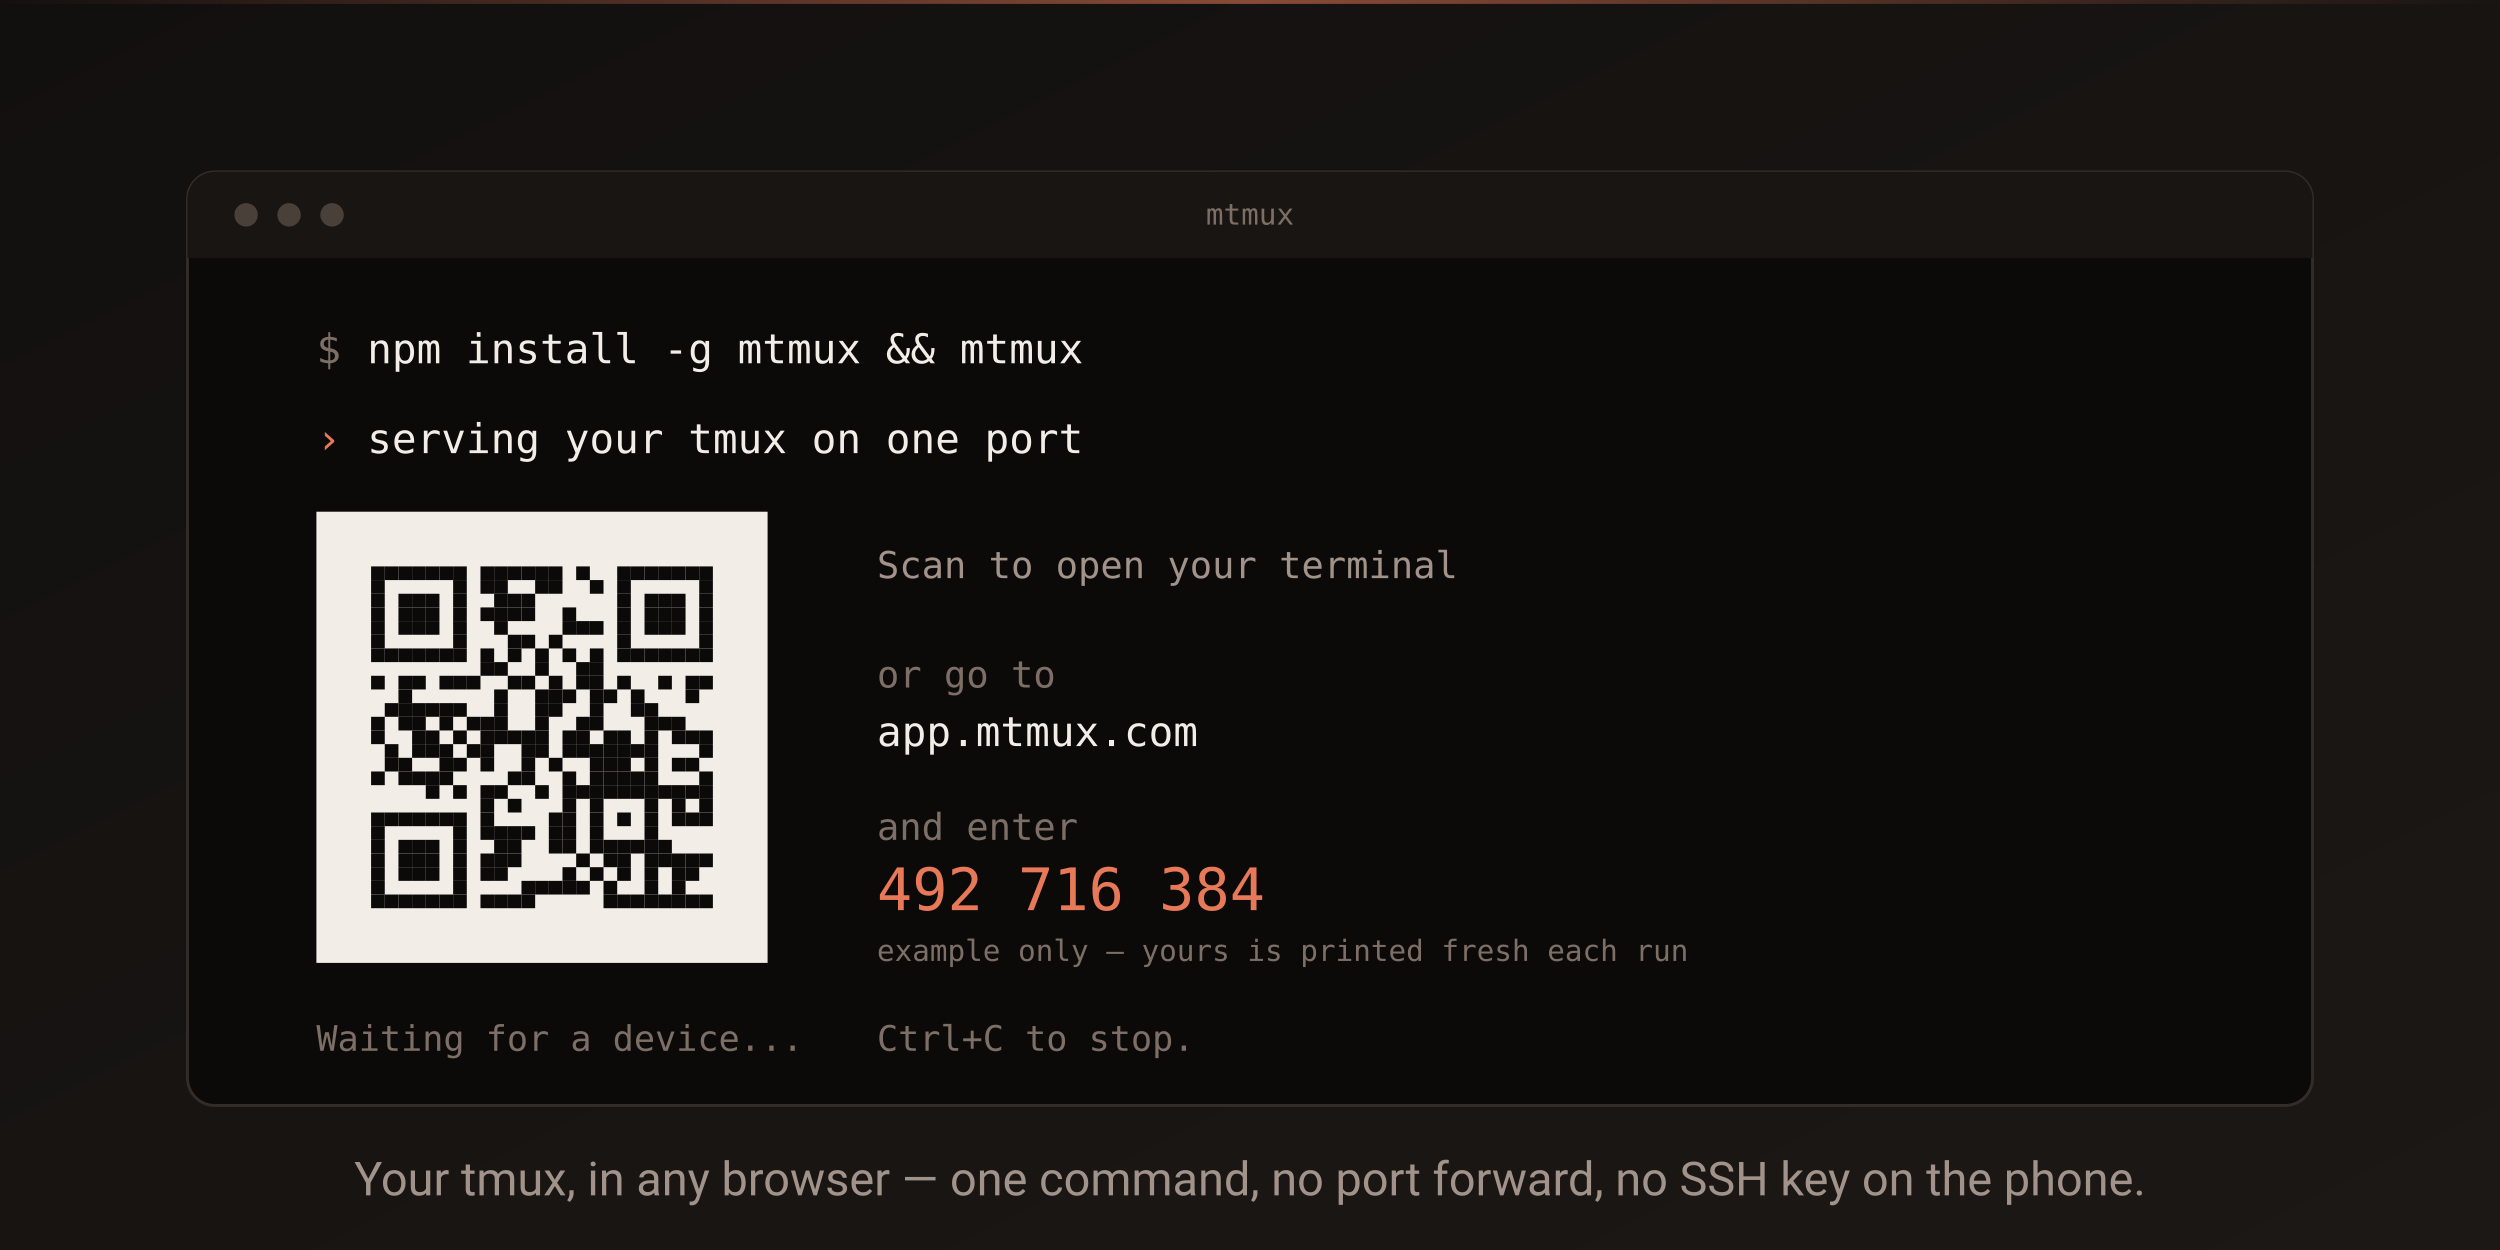
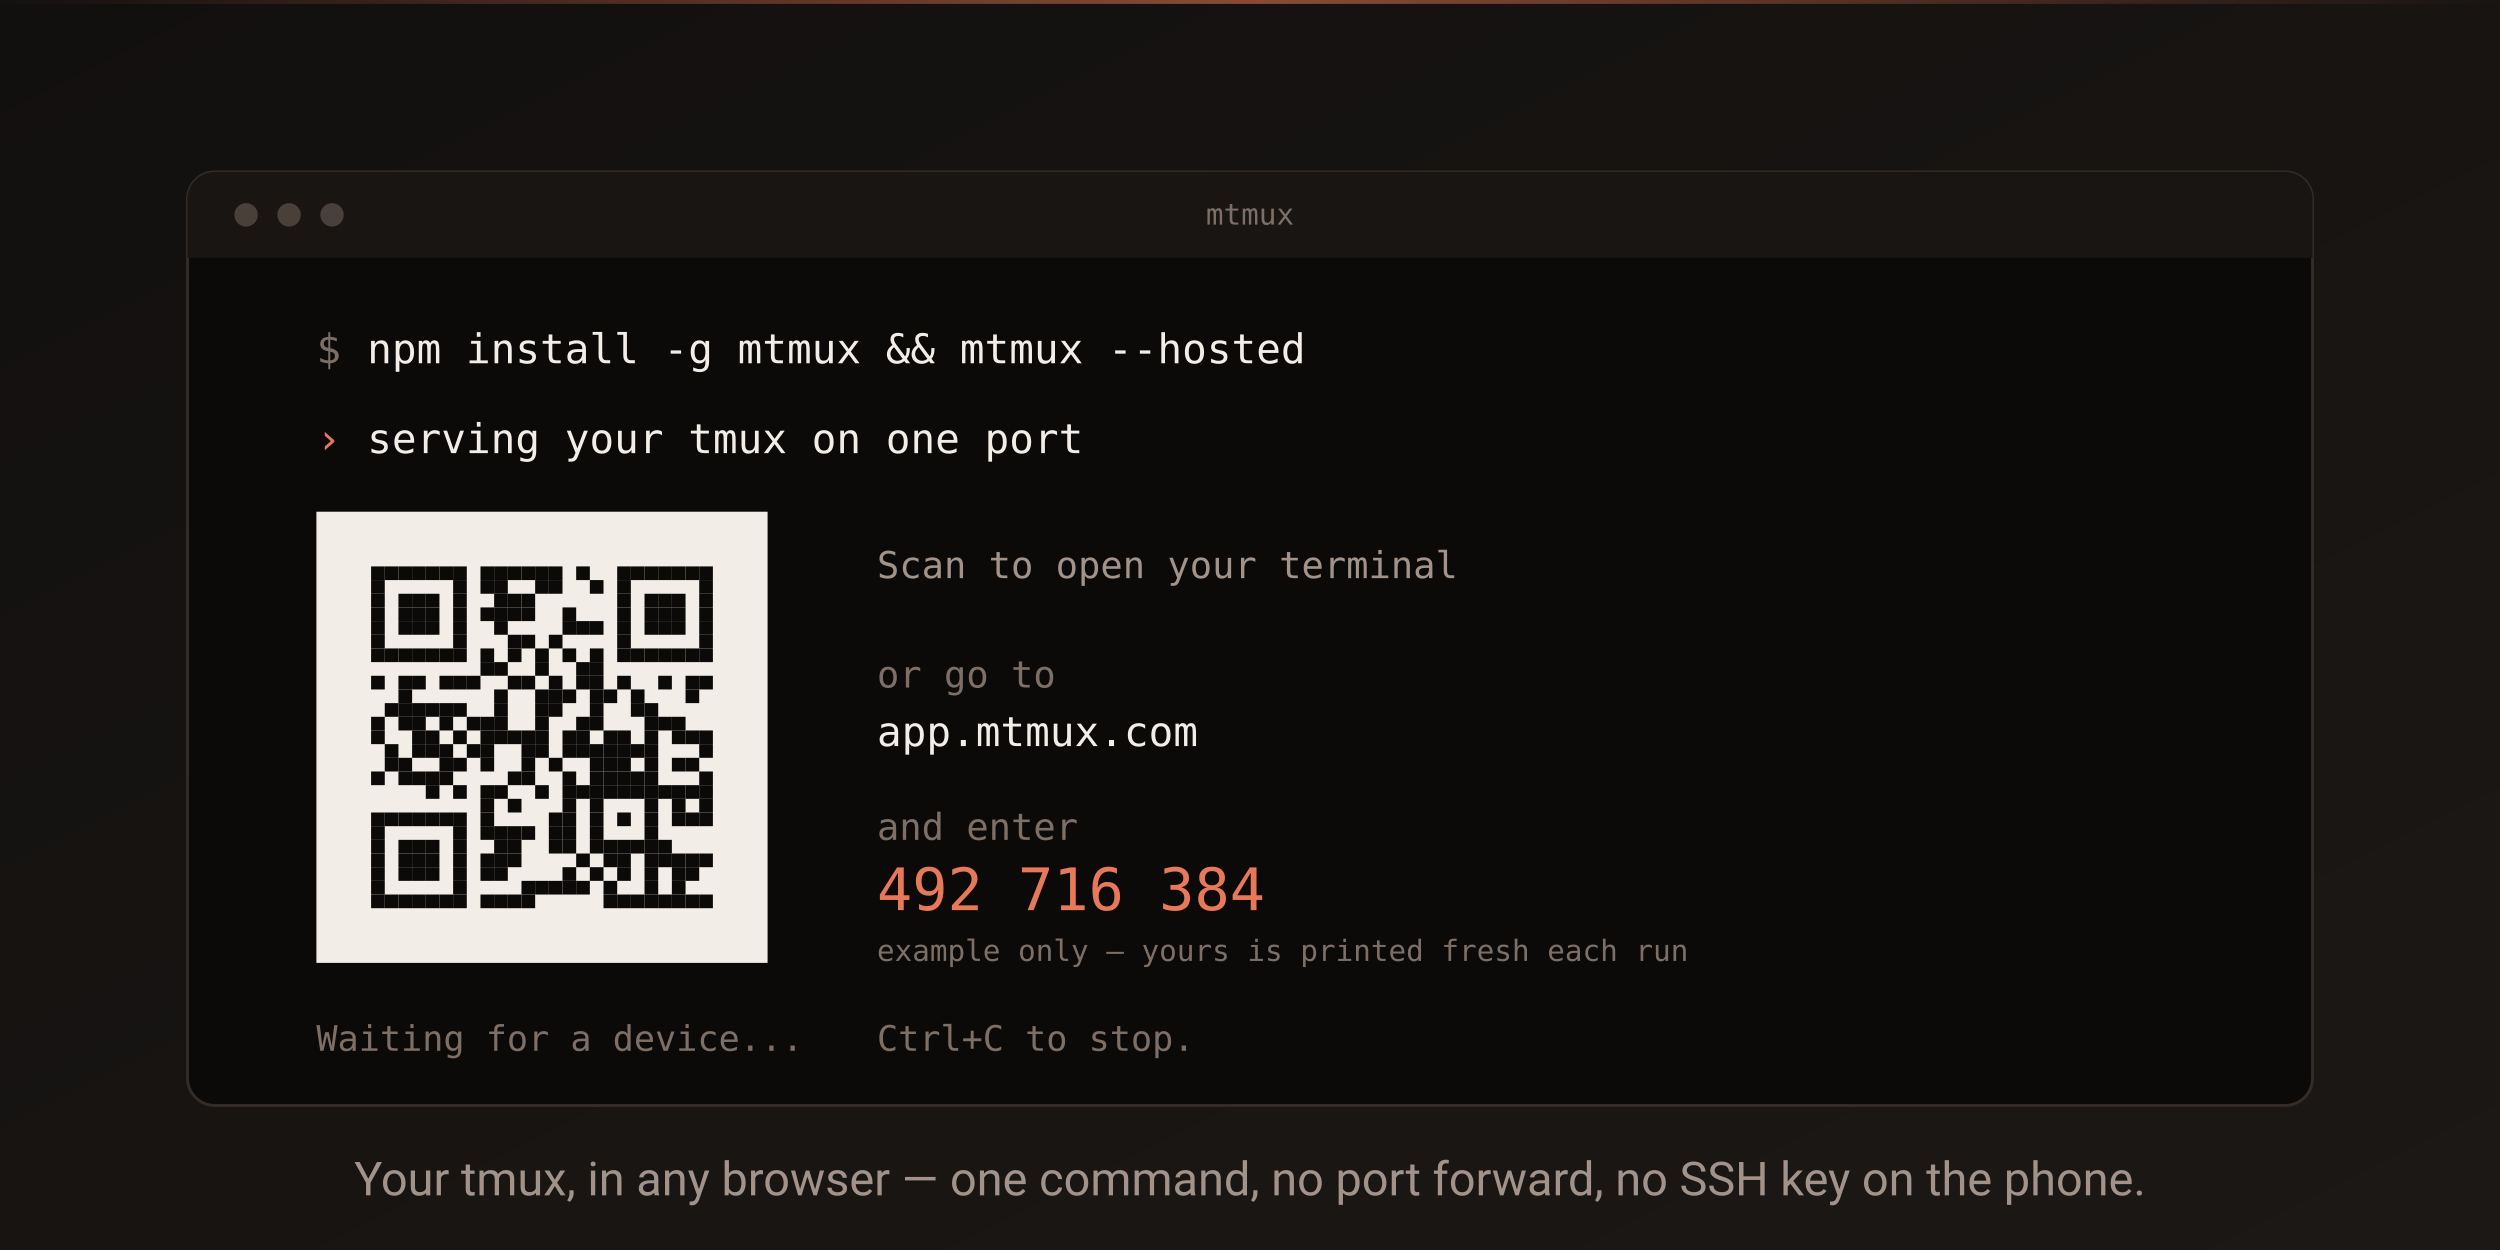
<svg xmlns="http://www.w3.org/2000/svg" width="1280" height="640" viewBox="0 0 1280 640" role="img" aria-label="mtmux — run one command, scan the code, and your phone is on your machine's tmux">
  <defs>
    <linearGradient id="bg" x1="0" y1="0" x2="1" y2="1">
      <stop offset="0" stop-color="#12100f" />
      <stop offset="1" stop-color="#1c1815" />
    </linearGradient>
    <linearGradient id="glow" x1="0" y1="0" x2="1" y2="0">
      <stop offset="0" stop-color="#e87958" stop-opacity="0" />
      <stop offset="0.5" stop-color="#e87958" stop-opacity="0.55" />
      <stop offset="1" stop-color="#e87958" stop-opacity="0" />
    </linearGradient>
  </defs>
  <rect width="1280" height="640" fill="url(#bg)" />
  <rect x="0" y="0" width="1280" height="2" fill="url(#glow)" />
  <rect x="96" y="88" width="1088" height="478" rx="14" fill="#0b0a09" stroke="#332c27" stroke-width="1.5" />
  <path d="M96 102a14 14 0 0 1 14-14h1060a14 14 0 0 1 14 14v30H96z" fill="#191512" />
  <circle cx="126" cy="110" r="6" fill="#4a403a" />
  <circle cx="148" cy="110" r="6" fill="#4a403a" />
  <circle cx="170" cy="110" r="6" fill="#4a403a" />
  <text x="640" y="115" text-anchor="middle" font-family="ui-monospace,SFMono-Regular,Menlo,Consolas,'DejaVu Sans Mono',monospace" font-size="15" fill="#7d6f66">mtmux</text>
  <g font-family="ui-monospace,SFMono-Regular,Menlo,Consolas,'DejaVu Sans Mono',monospace" font-size="21">
    <text x="162" y="186" fill="#7d6f66">$</text>
-     <text x="188" y="186" fill="#f3ede8">npm install -g mtmux &amp;&amp; mtmux</text>
+     <text x="188" y="186" fill="#f3ede8">npm install -g mtmux &amp;&amp; mtmux --hosted</text>
    <text x="162" y="232" fill="#e87958">›</text>
    <text x="188" y="232" fill="#f3ede8">serving your tmux on one port</text>
  </g>
  <rect x="162" y="262" width="231" height="231" fill="#f3ede8" />
  <g fill="#0b0a09">
    <rect x="190" y="290" width="7" height="7" />
    <rect x="197" y="290" width="7" height="7" />
    <rect x="204" y="290" width="7" height="7" />
    <rect x="211" y="290" width="7" height="7" />
    <rect x="218" y="290" width="7" height="7" />
    <rect x="225" y="290" width="7" height="7" />
    <rect x="232" y="290" width="7" height="7" />
    <rect x="246" y="290" width="7" height="7" />
    <rect x="253" y="290" width="7" height="7" />
    <rect x="260" y="290" width="7" height="7" />
    <rect x="267" y="290" width="7" height="7" />
    <rect x="274" y="290" width="7" height="7" />
    <rect x="281" y="290" width="7" height="7" />
    <rect x="295" y="290" width="7" height="7" />
    <rect x="316" y="290" width="7" height="7" />
    <rect x="323" y="290" width="7" height="7" />
    <rect x="330" y="290" width="7" height="7" />
    <rect x="337" y="290" width="7" height="7" />
    <rect x="344" y="290" width="7" height="7" />
    <rect x="351" y="290" width="7" height="7" />
    <rect x="358" y="290" width="7" height="7" />
    <rect x="190" y="297" width="7" height="7" />
    <rect x="232" y="297" width="7" height="7" />
    <rect x="246" y="297" width="7" height="7" />
    <rect x="253" y="297" width="7" height="7" />
    <rect x="274" y="297" width="7" height="7" />
    <rect x="281" y="297" width="7" height="7" />
    <rect x="302" y="297" width="7" height="7" />
    <rect x="316" y="297" width="7" height="7" />
    <rect x="358" y="297" width="7" height="7" />
    <rect x="190" y="304" width="7" height="7" />
    <rect x="204" y="304" width="7" height="7" />
    <rect x="211" y="304" width="7" height="7" />
    <rect x="218" y="304" width="7" height="7" />
    <rect x="232" y="304" width="7" height="7" />
    <rect x="253" y="304" width="7" height="7" />
    <rect x="260" y="304" width="7" height="7" />
    <rect x="267" y="304" width="7" height="7" />
    <rect x="316" y="304" width="7" height="7" />
    <rect x="330" y="304" width="7" height="7" />
    <rect x="337" y="304" width="7" height="7" />
    <rect x="344" y="304" width="7" height="7" />
    <rect x="358" y="304" width="7" height="7" />
    <rect x="190" y="311" width="7" height="7" />
    <rect x="204" y="311" width="7" height="7" />
    <rect x="211" y="311" width="7" height="7" />
    <rect x="218" y="311" width="7" height="7" />
    <rect x="232" y="311" width="7" height="7" />
    <rect x="246" y="311" width="7" height="7" />
    <rect x="253" y="311" width="7" height="7" />
    <rect x="260" y="311" width="7" height="7" />
    <rect x="267" y="311" width="7" height="7" />
    <rect x="288" y="311" width="7" height="7" />
    <rect x="316" y="311" width="7" height="7" />
    <rect x="330" y="311" width="7" height="7" />
    <rect x="337" y="311" width="7" height="7" />
    <rect x="344" y="311" width="7" height="7" />
    <rect x="358" y="311" width="7" height="7" />
    <rect x="190" y="318" width="7" height="7" />
    <rect x="204" y="318" width="7" height="7" />
    <rect x="211" y="318" width="7" height="7" />
    <rect x="218" y="318" width="7" height="7" />
    <rect x="232" y="318" width="7" height="7" />
    <rect x="253" y="318" width="7" height="7" />
    <rect x="288" y="318" width="7" height="7" />
    <rect x="295" y="318" width="7" height="7" />
    <rect x="302" y="318" width="7" height="7" />
    <rect x="316" y="318" width="7" height="7" />
    <rect x="330" y="318" width="7" height="7" />
    <rect x="337" y="318" width="7" height="7" />
    <rect x="344" y="318" width="7" height="7" />
    <rect x="358" y="318" width="7" height="7" />
    <rect x="190" y="325" width="7" height="7" />
    <rect x="232" y="325" width="7" height="7" />
    <rect x="260" y="325" width="7" height="7" />
    <rect x="267" y="325" width="7" height="7" />
    <rect x="281" y="325" width="7" height="7" />
    <rect x="316" y="325" width="7" height="7" />
    <rect x="358" y="325" width="7" height="7" />
    <rect x="190" y="332" width="7" height="7" />
    <rect x="197" y="332" width="7" height="7" />
    <rect x="204" y="332" width="7" height="7" />
    <rect x="211" y="332" width="7" height="7" />
    <rect x="218" y="332" width="7" height="7" />
    <rect x="225" y="332" width="7" height="7" />
    <rect x="232" y="332" width="7" height="7" />
    <rect x="246" y="332" width="7" height="7" />
    <rect x="260" y="332" width="7" height="7" />
    <rect x="274" y="332" width="7" height="7" />
    <rect x="288" y="332" width="7" height="7" />
    <rect x="302" y="332" width="7" height="7" />
    <rect x="316" y="332" width="7" height="7" />
    <rect x="323" y="332" width="7" height="7" />
    <rect x="330" y="332" width="7" height="7" />
    <rect x="337" y="332" width="7" height="7" />
    <rect x="344" y="332" width="7" height="7" />
    <rect x="351" y="332" width="7" height="7" />
    <rect x="358" y="332" width="7" height="7" />
    <rect x="246" y="339" width="7" height="7" />
    <rect x="253" y="339" width="7" height="7" />
    <rect x="274" y="339" width="7" height="7" />
    <rect x="295" y="339" width="7" height="7" />
    <rect x="302" y="339" width="7" height="7" />
    <rect x="190" y="346" width="7" height="7" />
    <rect x="204" y="346" width="7" height="7" />
    <rect x="211" y="346" width="7" height="7" />
    <rect x="225" y="346" width="7" height="7" />
    <rect x="232" y="346" width="7" height="7" />
    <rect x="239" y="346" width="7" height="7" />
    <rect x="260" y="346" width="7" height="7" />
    <rect x="267" y="346" width="7" height="7" />
    <rect x="281" y="346" width="7" height="7" />
    <rect x="295" y="346" width="7" height="7" />
    <rect x="302" y="346" width="7" height="7" />
    <rect x="316" y="346" width="7" height="7" />
    <rect x="337" y="346" width="7" height="7" />
    <rect x="351" y="346" width="7" height="7" />
    <rect x="358" y="346" width="7" height="7" />
    <rect x="204" y="353" width="7" height="7" />
    <rect x="253" y="353" width="7" height="7" />
    <rect x="274" y="353" width="7" height="7" />
    <rect x="281" y="353" width="7" height="7" />
    <rect x="288" y="353" width="7" height="7" />
    <rect x="302" y="353" width="7" height="7" />
    <rect x="309" y="353" width="7" height="7" />
    <rect x="323" y="353" width="7" height="7" />
    <rect x="351" y="353" width="7" height="7" />
    <rect x="197" y="360" width="7" height="7" />
    <rect x="204" y="360" width="7" height="7" />
    <rect x="211" y="360" width="7" height="7" />
    <rect x="218" y="360" width="7" height="7" />
    <rect x="225" y="360" width="7" height="7" />
    <rect x="232" y="360" width="7" height="7" />
    <rect x="253" y="360" width="7" height="7" />
    <rect x="274" y="360" width="7" height="7" />
    <rect x="281" y="360" width="7" height="7" />
    <rect x="302" y="360" width="7" height="7" />
    <rect x="323" y="360" width="7" height="7" />
    <rect x="330" y="360" width="7" height="7" />
    <rect x="190" y="367" width="7" height="7" />
    <rect x="204" y="367" width="7" height="7" />
    <rect x="211" y="367" width="7" height="7" />
    <rect x="225" y="367" width="7" height="7" />
    <rect x="239" y="367" width="7" height="7" />
    <rect x="246" y="367" width="7" height="7" />
    <rect x="253" y="367" width="7" height="7" />
    <rect x="274" y="367" width="7" height="7" />
    <rect x="295" y="367" width="7" height="7" />
    <rect x="302" y="367" width="7" height="7" />
    <rect x="330" y="367" width="7" height="7" />
    <rect x="337" y="367" width="7" height="7" />
    <rect x="344" y="367" width="7" height="7" />
    <rect x="190" y="374" width="7" height="7" />
    <rect x="211" y="374" width="7" height="7" />
    <rect x="218" y="374" width="7" height="7" />
    <rect x="232" y="374" width="7" height="7" />
    <rect x="246" y="374" width="7" height="7" />
    <rect x="253" y="374" width="7" height="7" />
    <rect x="260" y="374" width="7" height="7" />
    <rect x="267" y="374" width="7" height="7" />
    <rect x="274" y="374" width="7" height="7" />
    <rect x="288" y="374" width="7" height="7" />
    <rect x="295" y="374" width="7" height="7" />
    <rect x="309" y="374" width="7" height="7" />
    <rect x="316" y="374" width="7" height="7" />
    <rect x="330" y="374" width="7" height="7" />
    <rect x="344" y="374" width="7" height="7" />
    <rect x="351" y="374" width="7" height="7" />
    <rect x="358" y="374" width="7" height="7" />
    <rect x="197" y="381" width="7" height="7" />
    <rect x="211" y="381" width="7" height="7" />
    <rect x="218" y="381" width="7" height="7" />
    <rect x="225" y="381" width="7" height="7" />
    <rect x="239" y="381" width="7" height="7" />
    <rect x="246" y="381" width="7" height="7" />
    <rect x="267" y="381" width="7" height="7" />
    <rect x="274" y="381" width="7" height="7" />
    <rect x="288" y="381" width="7" height="7" />
    <rect x="295" y="381" width="7" height="7" />
    <rect x="302" y="381" width="7" height="7" />
    <rect x="309" y="381" width="7" height="7" />
    <rect x="316" y="381" width="7" height="7" />
    <rect x="323" y="381" width="7" height="7" />
    <rect x="330" y="381" width="7" height="7" />
    <rect x="358" y="381" width="7" height="7" />
    <rect x="197" y="388" width="7" height="7" />
    <rect x="204" y="388" width="7" height="7" />
    <rect x="225" y="388" width="7" height="7" />
    <rect x="232" y="388" width="7" height="7" />
    <rect x="246" y="388" width="7" height="7" />
    <rect x="267" y="388" width="7" height="7" />
    <rect x="281" y="388" width="7" height="7" />
    <rect x="302" y="388" width="7" height="7" />
    <rect x="309" y="388" width="7" height="7" />
    <rect x="316" y="388" width="7" height="7" />
    <rect x="330" y="388" width="7" height="7" />
    <rect x="344" y="388" width="7" height="7" />
    <rect x="351" y="388" width="7" height="7" />
    <rect x="190" y="395" width="7" height="7" />
    <rect x="204" y="395" width="7" height="7" />
    <rect x="211" y="395" width="7" height="7" />
    <rect x="218" y="395" width="7" height="7" />
    <rect x="225" y="395" width="7" height="7" />
    <rect x="260" y="395" width="7" height="7" />
    <rect x="267" y="395" width="7" height="7" />
    <rect x="288" y="395" width="7" height="7" />
    <rect x="302" y="395" width="7" height="7" />
    <rect x="309" y="395" width="7" height="7" />
    <rect x="316" y="395" width="7" height="7" />
    <rect x="323" y="395" width="7" height="7" />
    <rect x="330" y="395" width="7" height="7" />
    <rect x="358" y="395" width="7" height="7" />
    <rect x="218" y="402" width="7" height="7" />
    <rect x="232" y="402" width="7" height="7" />
    <rect x="246" y="402" width="7" height="7" />
    <rect x="253" y="402" width="7" height="7" />
    <rect x="274" y="402" width="7" height="7" />
    <rect x="288" y="402" width="7" height="7" />
    <rect x="295" y="402" width="7" height="7" />
    <rect x="302" y="402" width="7" height="7" />
    <rect x="309" y="402" width="7" height="7" />
    <rect x="316" y="402" width="7" height="7" />
    <rect x="323" y="402" width="7" height="7" />
    <rect x="330" y="402" width="7" height="7" />
    <rect x="337" y="402" width="7" height="7" />
    <rect x="344" y="402" width="7" height="7" />
    <rect x="351" y="402" width="7" height="7" />
    <rect x="358" y="402" width="7" height="7" />
    <rect x="246" y="409" width="7" height="7" />
    <rect x="260" y="409" width="7" height="7" />
    <rect x="288" y="409" width="7" height="7" />
    <rect x="302" y="409" width="7" height="7" />
    <rect x="330" y="409" width="7" height="7" />
    <rect x="344" y="409" width="7" height="7" />
    <rect x="358" y="409" width="7" height="7" />
    <rect x="190" y="416" width="7" height="7" />
    <rect x="197" y="416" width="7" height="7" />
    <rect x="204" y="416" width="7" height="7" />
    <rect x="211" y="416" width="7" height="7" />
    <rect x="218" y="416" width="7" height="7" />
    <rect x="225" y="416" width="7" height="7" />
    <rect x="232" y="416" width="7" height="7" />
    <rect x="246" y="416" width="7" height="7" />
    <rect x="281" y="416" width="7" height="7" />
    <rect x="288" y="416" width="7" height="7" />
    <rect x="302" y="416" width="7" height="7" />
    <rect x="316" y="416" width="7" height="7" />
    <rect x="330" y="416" width="7" height="7" />
    <rect x="344" y="416" width="7" height="7" />
    <rect x="351" y="416" width="7" height="7" />
    <rect x="358" y="416" width="7" height="7" />
    <rect x="190" y="423" width="7" height="7" />
    <rect x="232" y="423" width="7" height="7" />
    <rect x="246" y="423" width="7" height="7" />
    <rect x="253" y="423" width="7" height="7" />
    <rect x="260" y="423" width="7" height="7" />
    <rect x="267" y="423" width="7" height="7" />
    <rect x="281" y="423" width="7" height="7" />
    <rect x="288" y="423" width="7" height="7" />
    <rect x="302" y="423" width="7" height="7" />
    <rect x="330" y="423" width="7" height="7" />
    <rect x="190" y="430" width="7" height="7" />
    <rect x="204" y="430" width="7" height="7" />
    <rect x="211" y="430" width="7" height="7" />
    <rect x="218" y="430" width="7" height="7" />
    <rect x="232" y="430" width="7" height="7" />
    <rect x="253" y="430" width="7" height="7" />
    <rect x="260" y="430" width="7" height="7" />
    <rect x="281" y="430" width="7" height="7" />
    <rect x="288" y="430" width="7" height="7" />
    <rect x="302" y="430" width="7" height="7" />
    <rect x="309" y="430" width="7" height="7" />
    <rect x="316" y="430" width="7" height="7" />
    <rect x="323" y="430" width="7" height="7" />
    <rect x="330" y="430" width="7" height="7" />
    <rect x="337" y="430" width="7" height="7" />
    <rect x="190" y="437" width="7" height="7" />
    <rect x="204" y="437" width="7" height="7" />
    <rect x="211" y="437" width="7" height="7" />
    <rect x="218" y="437" width="7" height="7" />
    <rect x="232" y="437" width="7" height="7" />
    <rect x="246" y="437" width="7" height="7" />
    <rect x="253" y="437" width="7" height="7" />
    <rect x="260" y="437" width="7" height="7" />
    <rect x="295" y="437" width="7" height="7" />
    <rect x="309" y="437" width="7" height="7" />
    <rect x="316" y="437" width="7" height="7" />
    <rect x="330" y="437" width="7" height="7" />
    <rect x="337" y="437" width="7" height="7" />
    <rect x="344" y="437" width="7" height="7" />
    <rect x="351" y="437" width="7" height="7" />
    <rect x="358" y="437" width="7" height="7" />
    <rect x="190" y="444" width="7" height="7" />
    <rect x="204" y="444" width="7" height="7" />
    <rect x="211" y="444" width="7" height="7" />
    <rect x="218" y="444" width="7" height="7" />
    <rect x="232" y="444" width="7" height="7" />
    <rect x="246" y="444" width="7" height="7" />
    <rect x="253" y="444" width="7" height="7" />
    <rect x="288" y="444" width="7" height="7" />
    <rect x="302" y="444" width="7" height="7" />
    <rect x="316" y="444" width="7" height="7" />
    <rect x="330" y="444" width="7" height="7" />
    <rect x="344" y="444" width="7" height="7" />
    <rect x="351" y="444" width="7" height="7" />
    <rect x="190" y="451" width="7" height="7" />
    <rect x="232" y="451" width="7" height="7" />
    <rect x="267" y="451" width="7" height="7" />
    <rect x="274" y="451" width="7" height="7" />
    <rect x="281" y="451" width="7" height="7" />
    <rect x="288" y="451" width="7" height="7" />
    <rect x="295" y="451" width="7" height="7" />
    <rect x="309" y="451" width="7" height="7" />
    <rect x="330" y="451" width="7" height="7" />
    <rect x="344" y="451" width="7" height="7" />
    <rect x="190" y="458" width="7" height="7" />
    <rect x="197" y="458" width="7" height="7" />
    <rect x="204" y="458" width="7" height="7" />
    <rect x="211" y="458" width="7" height="7" />
    <rect x="218" y="458" width="7" height="7" />
    <rect x="225" y="458" width="7" height="7" />
    <rect x="232" y="458" width="7" height="7" />
    <rect x="246" y="458" width="7" height="7" />
    <rect x="253" y="458" width="7" height="7" />
    <rect x="260" y="458" width="7" height="7" />
    <rect x="267" y="458" width="7" height="7" />
    <rect x="309" y="458" width="7" height="7" />
    <rect x="316" y="458" width="7" height="7" />
    <rect x="323" y="458" width="7" height="7" />
    <rect x="330" y="458" width="7" height="7" />
    <rect x="337" y="458" width="7" height="7" />
    <rect x="344" y="458" width="7" height="7" />
    <rect x="351" y="458" width="7" height="7" />
    <rect x="358" y="458" width="7" height="7" />
  </g>
  <g font-family="ui-monospace,SFMono-Regular,Menlo,Consolas,'DejaVu Sans Mono',monospace">
    <text x="449" y="296" font-size="19" fill="#a2938a">Scan to open your terminal</text>
    <text x="449" y="352" font-size="19" fill="#7d6f66">or go to</text>
    <text x="449" y="382" font-size="21" fill="#f3ede8">app.mtmux.com</text>
    <text x="449" y="430" font-size="19" fill="#7d6f66">and enter</text>
    <text x="449" y="466" font-size="30" fill="#e87958">492 716 384</text>
    <text x="449" y="492" font-size="15" fill="#7d6f66">example only — yours is printed fresh each run</text>
  </g>
  <g font-family="ui-monospace,SFMono-Regular,Menlo,Consolas,'DejaVu Sans Mono',monospace" font-size="18">
    <text x="162" y="538" fill="#7d6f66">Waiting for a device...</text>
    <text x="449" y="538" fill="#7d6f66">Ctrl+C to stop.</text>
  </g>
  <text x="640" y="612" text-anchor="middle" font-family="ui-sans-serif,system-ui,-apple-system,'Segoe UI',Roboto,'DejaVu Sans',sans-serif" font-size="24" fill="#a2938a">Your tmux, in any browser — one command, no port forward, no SSH key on the phone.</text>
</svg>
